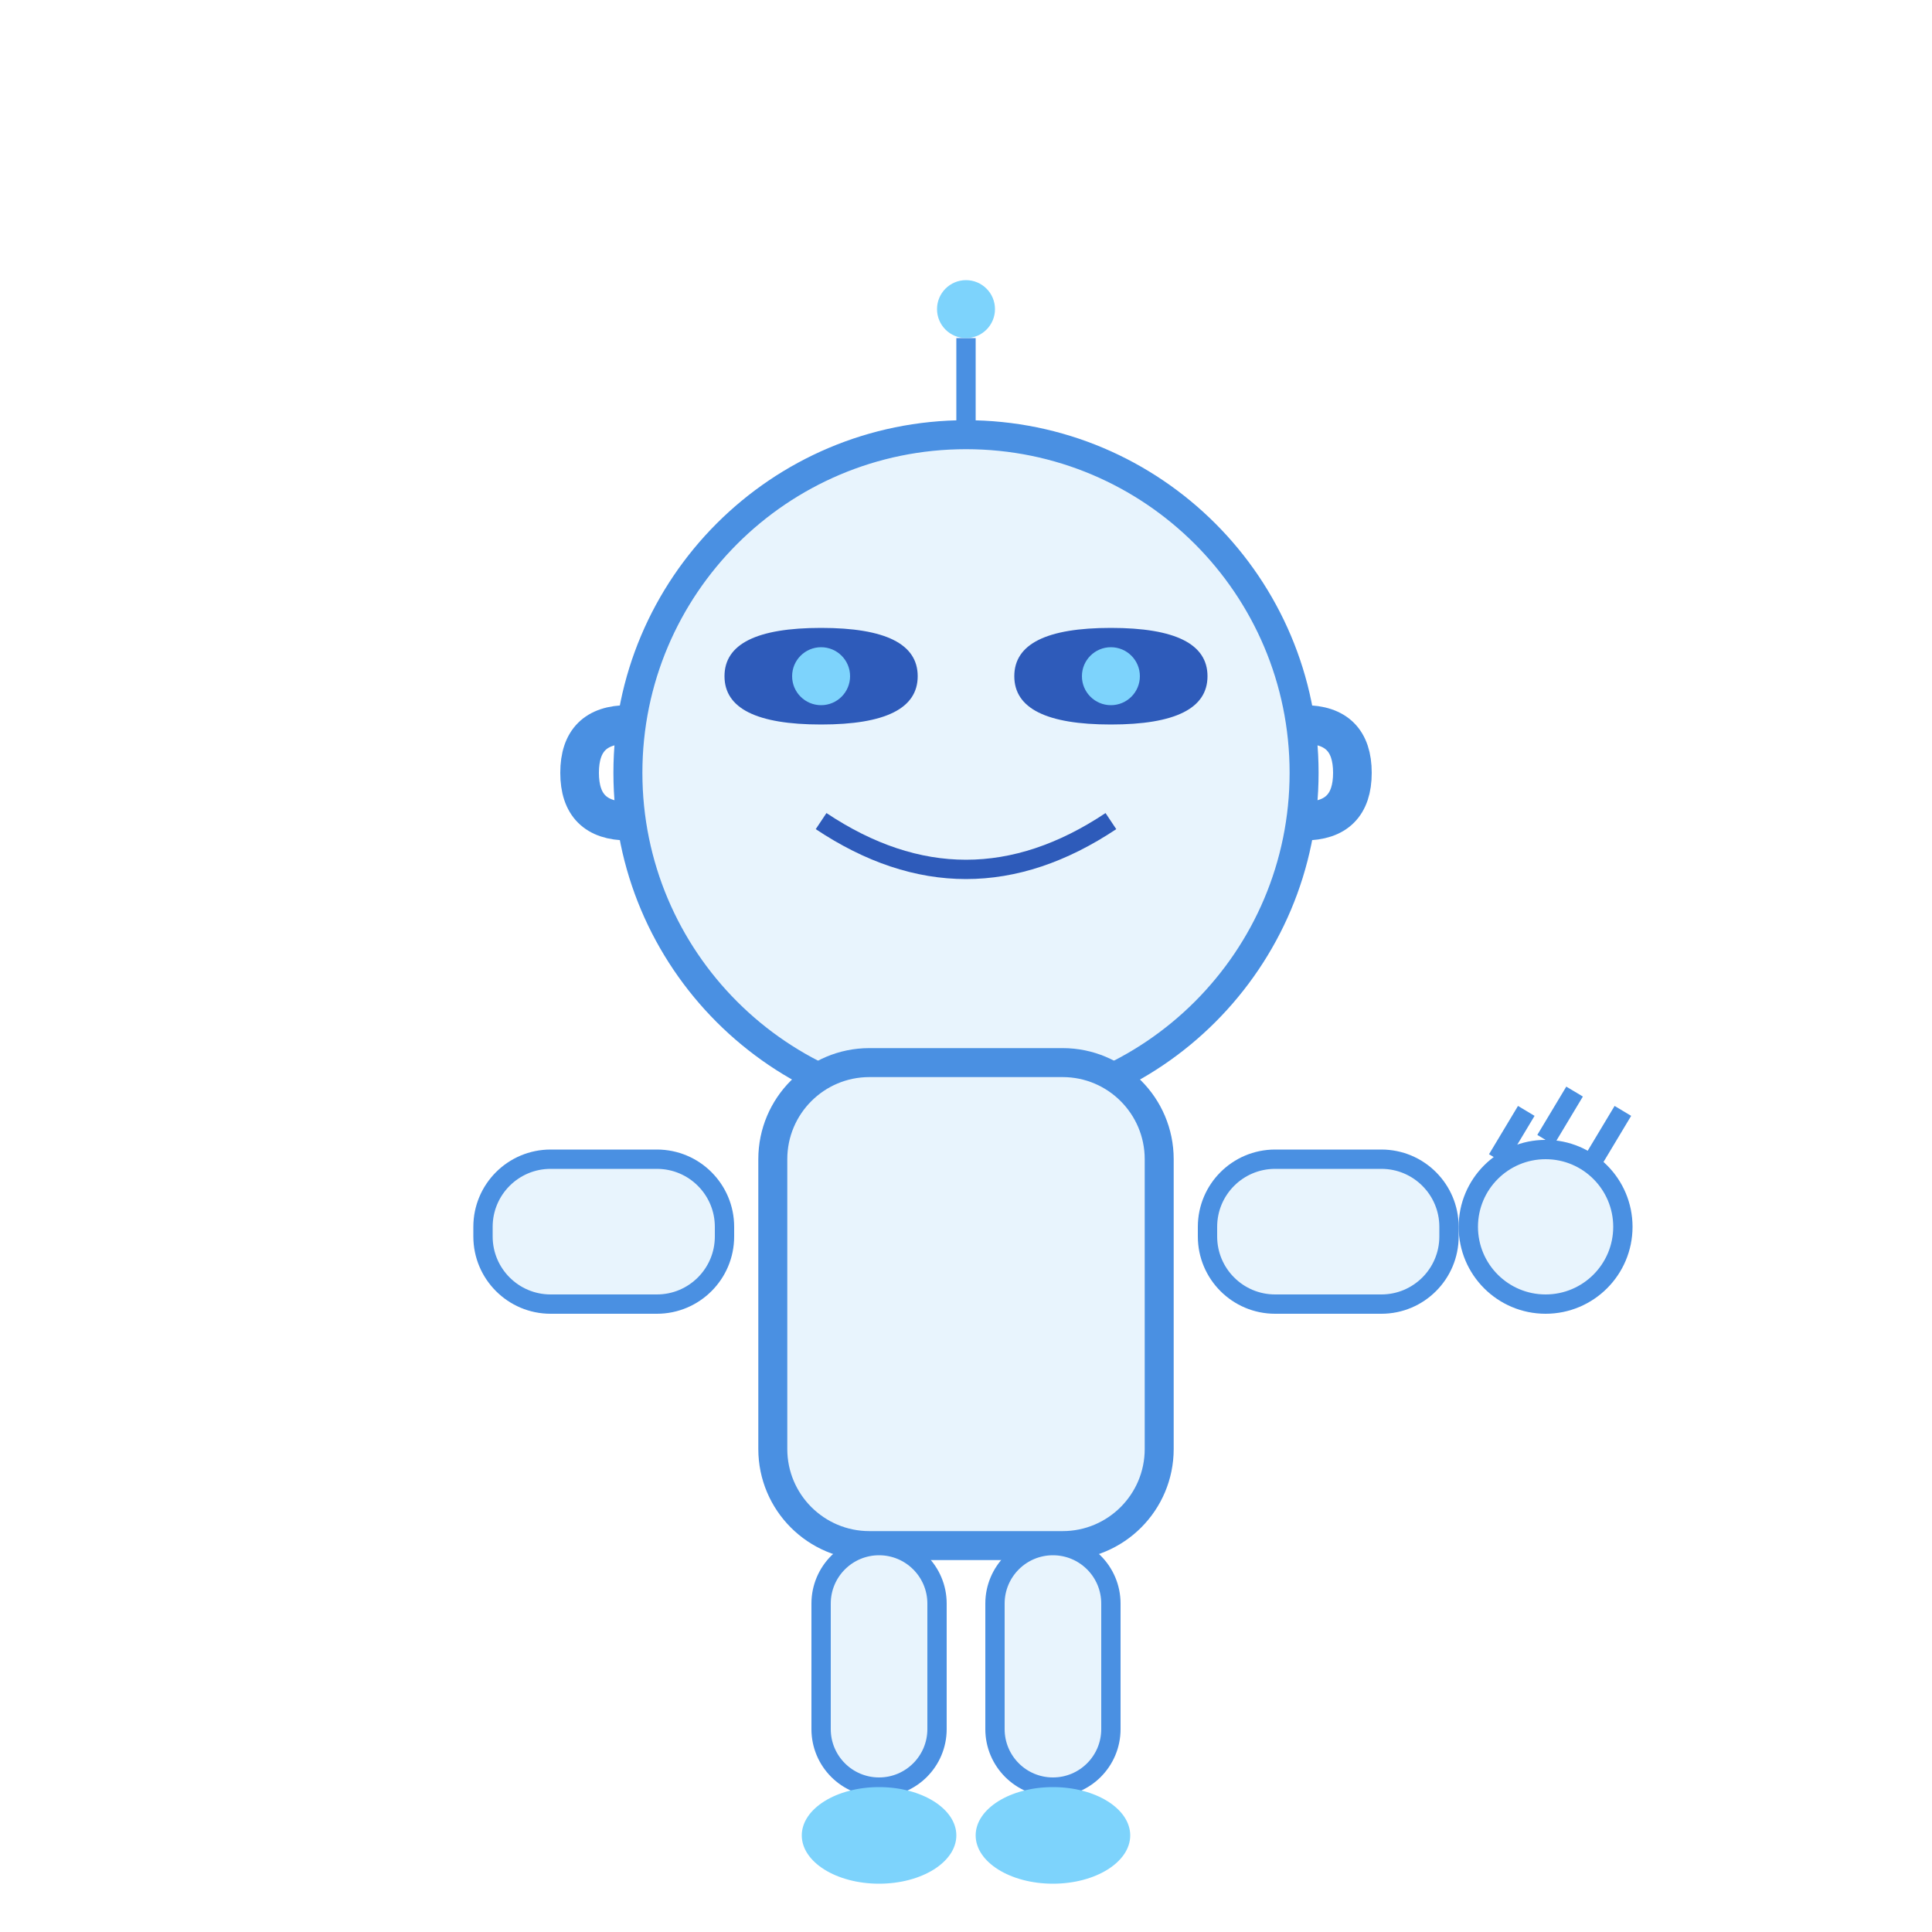
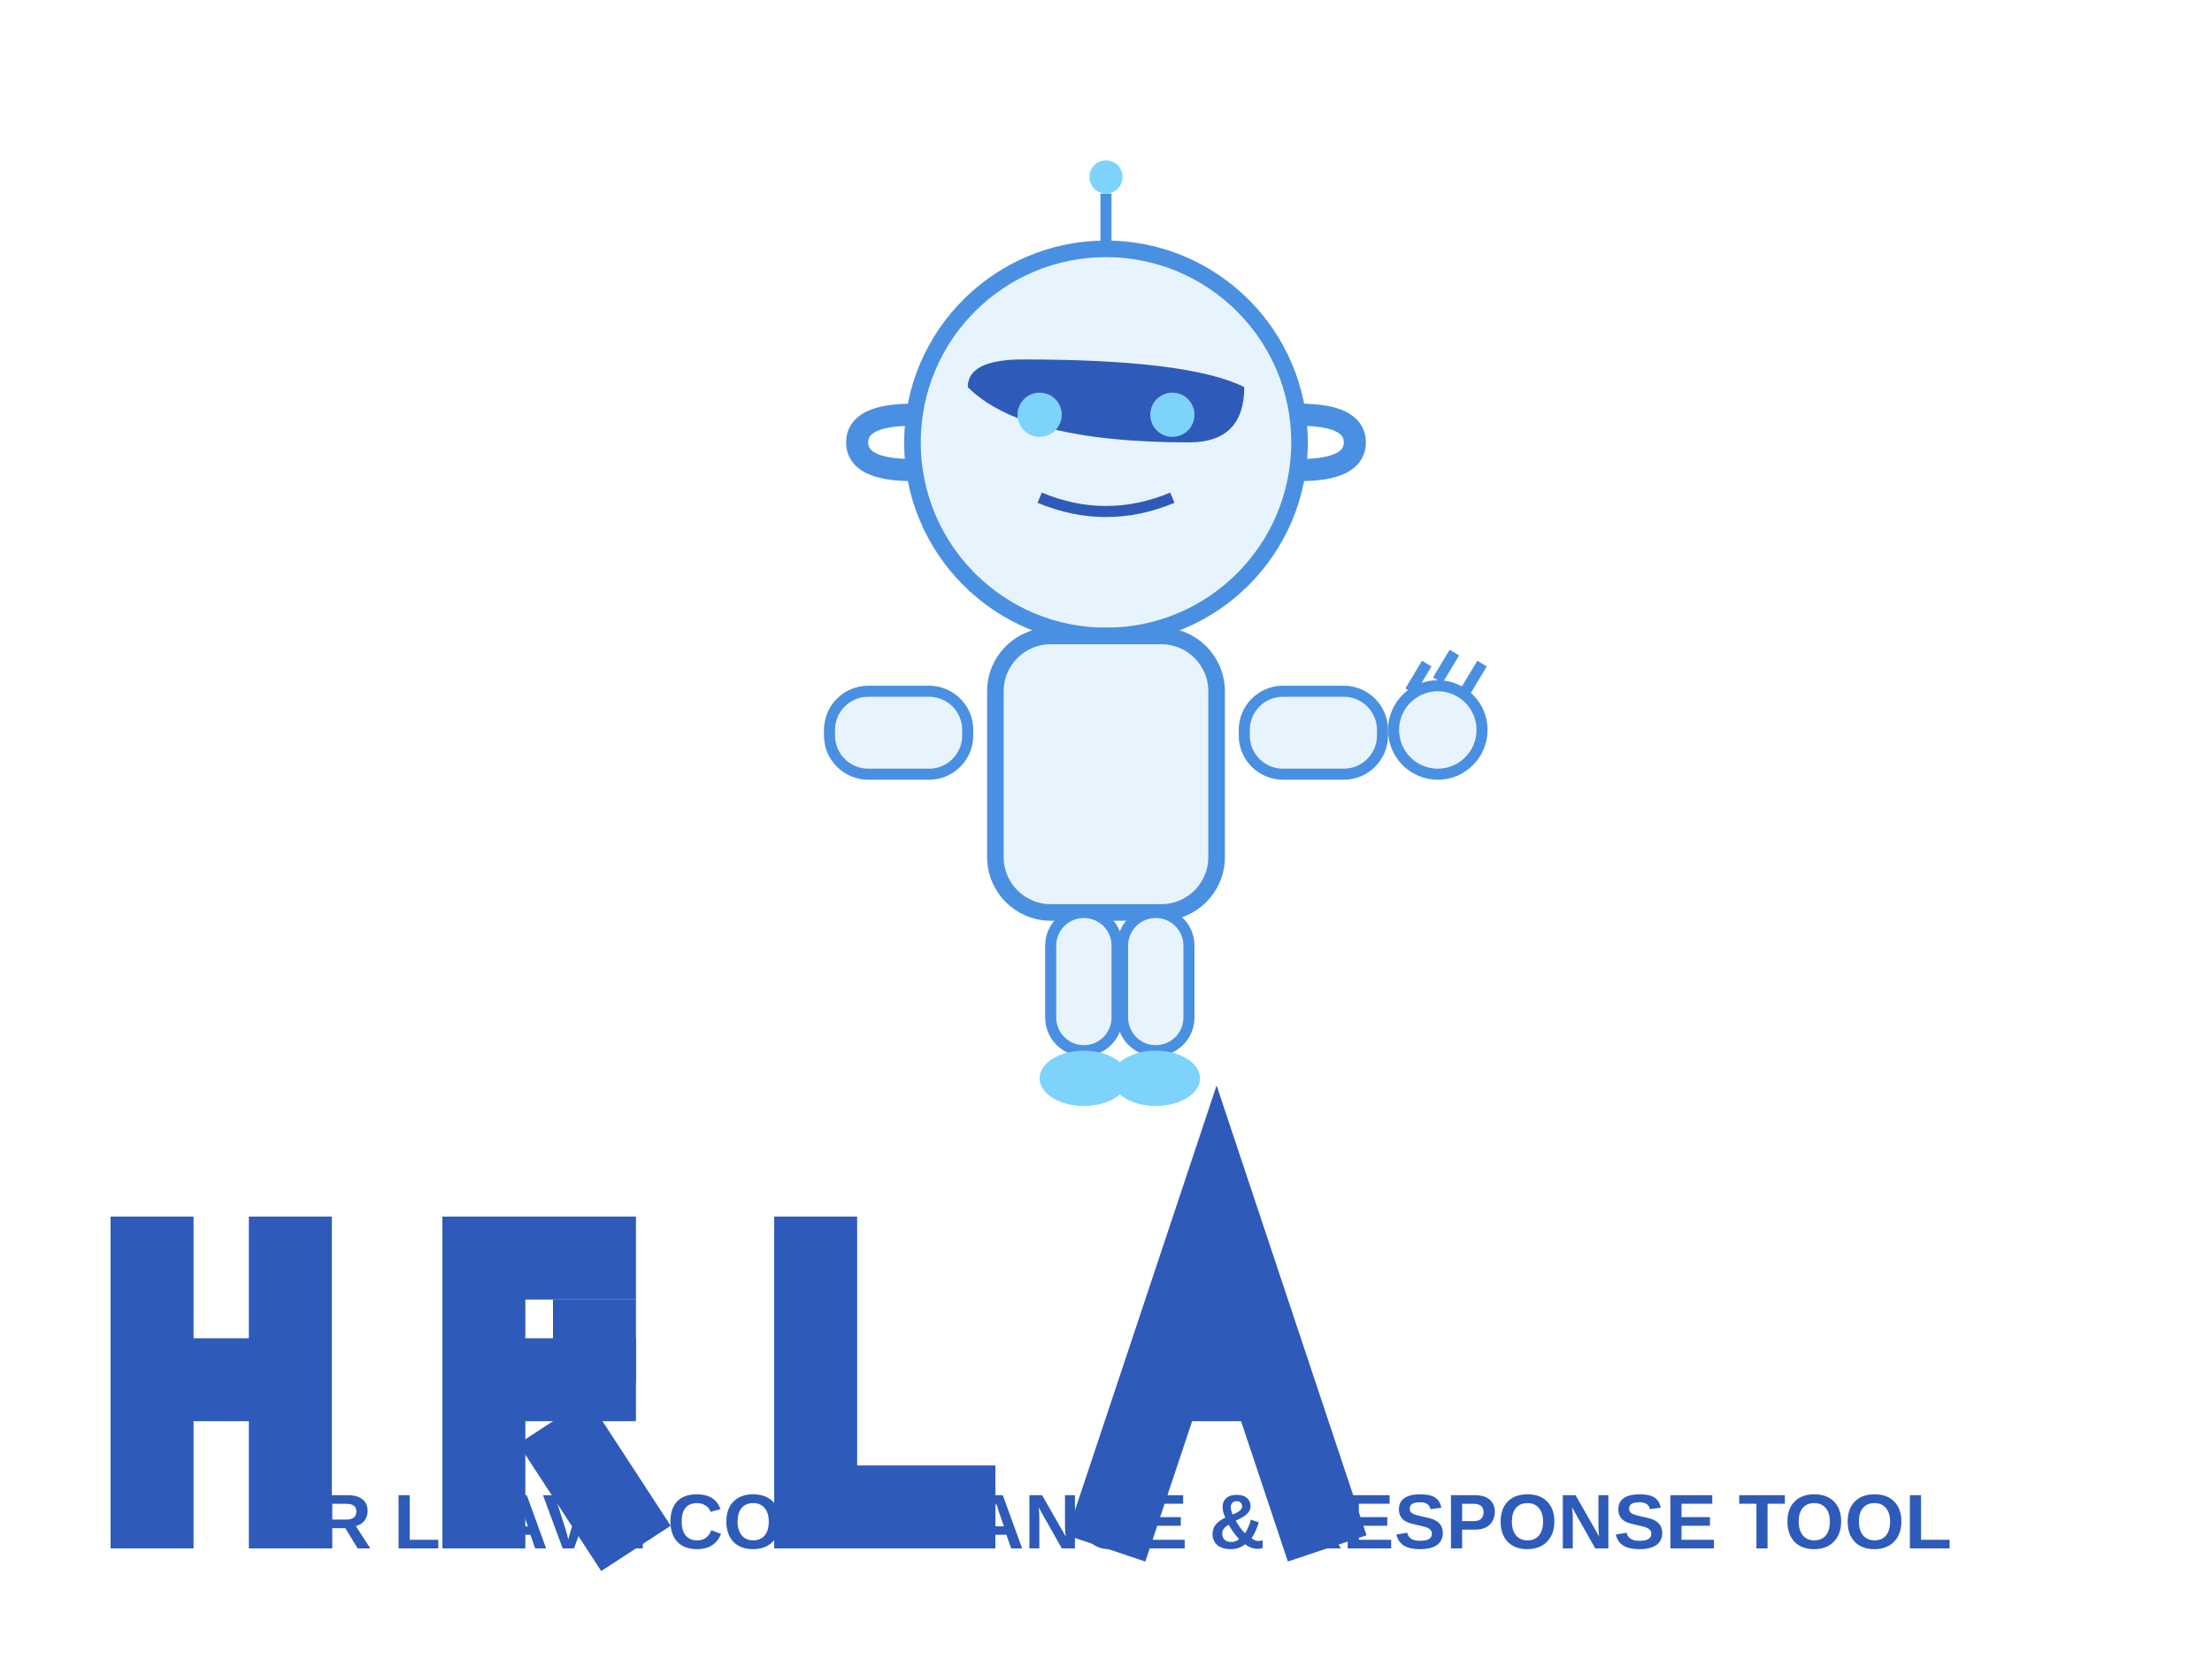
- <svg xmlns="http://www.w3.org/2000/svg" width="200" height="200" viewBox="0 0 200 200">
-   <circle cx="100" cy="80" r="35" fill="#E8F4FD" stroke="#4A90E2" stroke-width="3" />
-   <path d="M75 70 Q75 65 85 65 Q95 65 95 70 Q95 75 85 75 Q75 75 75 70 Z" fill="#2E5BBA" />
-   <path d="M105 70 Q105 65 115 65 Q125 65 125 70 Q125 75 115 75 Q105 75 105 70 Z" fill="#2E5BBA" />
-   <circle cx="85" cy="70" r="3" fill="#7DD3FC" />
-   <circle cx="115" cy="70" r="3" fill="#7DD3FC" />
-   <path d="M85 85 Q100 95 115 85" stroke="#2E5BBA" stroke-width="2" fill="none" />
-   <line x1="100" y1="45" x2="100" y2="35" stroke="#4A90E2" stroke-width="2" />
-   <circle cx="100" cy="32" r="3" fill="#7DD3FC" />
-   <path d="M65 75 Q60 75 60 80 Q60 85 65 85" stroke="#4A90E2" stroke-width="4" fill="none" />
-   <path d="M135 75 Q140 75 140 80 Q140 85 135 85" stroke="#4A90E2" stroke-width="4" fill="none" />
-   <rect x="80" y="110" width="40" height="50" rx="10" fill="#E8F4FD" stroke="#4A90E2" stroke-width="3" />
-   <rect x="50" y="120" width="25" height="15" rx="7" fill="#E8F4FD" stroke="#4A90E2" stroke-width="2" />
-   <rect x="125" y="120" width="25" height="15" rx="7" fill="#E8F4FD" stroke="#4A90E2" stroke-width="2" />
-   <circle cx="160" cy="127" r="8" fill="#E8F4FD" stroke="#4A90E2" stroke-width="2" />
-   <path d="M155 120 L158 115 M160 118 L163 113 M165 120 L168 115" stroke="#4A90E2" stroke-width="2" />
-   <rect x="85" y="160" width="12" height="25" rx="6" fill="#E8F4FD" stroke="#4A90E2" stroke-width="2" />
-   <rect x="103" y="160" width="12" height="25" rx="6" fill="#E8F4FD" stroke="#4A90E2" stroke-width="2" />
-   <ellipse cx="91" cy="190" rx="8" ry="5" fill="#7DD3FC" />
-   <ellipse cx="109" cy="190" rx="8" ry="5" fill="#7DD3FC" />
+ <svg xmlns="http://www.w3.org/2000/svg" width="400" height="300" viewBox="0 0 400 300">
+   <g transform="translate(200, 120)">
+     <circle cx="0" cy="-40" r="35" fill="#E8F4FD" stroke="#4A90E2" stroke-width="3" />
+     <path d="M-25 -50 Q-25 -55 -15 -55 Q15 -55 25 -50 Q25 -40 15 -40 Q-15 -40 -25 -50 Z" fill="#2E5BBA" />
+     <circle cx="-12" cy="-45" r="4" fill="#7DD3FC" />
+     <circle cx="12" cy="-45" r="4" fill="#7DD3FC" />
+     <path d="M-12 -30 Q0 -25 12 -30" stroke="#2E5BBA" stroke-width="2" fill="none" />
+     <line x1="0" y1="-75" x2="0" y2="-85" stroke="#4A90E2" stroke-width="2" />
+     <circle cx="0" cy="-88" r="3" fill="#7DD3FC" />
+     <path d="M-35 -45 Q-45 -45 -45 -40 Q-45 -35 -35 -35" stroke="#4A90E2" stroke-width="4" fill="none" />
+     <path d="M35 -45 Q45 -45 45 -40 Q45 -35 35 -35" stroke="#4A90E2" stroke-width="4" fill="none" />
+     <rect x="-20" y="-5" width="40" height="50" rx="10" fill="#E8F4FD" stroke="#4A90E2" stroke-width="3" />
+     <rect x="-50" y="5" width="25" height="15" rx="7" fill="#E8F4FD" stroke="#4A90E2" stroke-width="2" />
+     <rect x="25" y="5" width="25" height="15" rx="7" fill="#E8F4FD" stroke="#4A90E2" stroke-width="2" />
+     <circle cx="60" cy="12" r="8" fill="#E8F4FD" stroke="#4A90E2" stroke-width="2" />
+     <path d="M55 5 L58 0 M60 3 L63 -2 M65 5 L68 0" stroke="#4A90E2" stroke-width="2" />
+     <rect x="-10" y="45" width="12" height="25" rx="6" fill="#E8F4FD" stroke="#4A90E2" stroke-width="2" />
+     <rect x="3" y="45" width="12" height="25" rx="6" fill="#E8F4FD" stroke="#4A90E2" stroke-width="2" />
+     <ellipse cx="-4" cy="75" rx="8" ry="5" fill="#7DD3FC" />
+     <ellipse cx="9" cy="75" rx="8" ry="5" fill="#7DD3FC" />
+   </g>
+   <g transform="translate(0, 220)">
+     <rect x="20" y="0" width="15" height="60" fill="#2E5BBA" />
+     <rect x="20" y="22" width="40" height="15" fill="#2E5BBA" />
+     <rect x="45" y="0" width="15" height="60" fill="#2E5BBA" />
+     <rect x="80" y="0" width="15" height="60" fill="#2E5BBA" />
+     <rect x="80" y="0" width="35" height="15" fill="#2E5BBA" />
+     <rect x="100" y="15" width="15" height="15" fill="#2E5BBA" />
+     <rect x="80" y="22" width="35" height="15" fill="#2E5BBA" />
+     <path d="M100 37 L115 60" stroke="#2E5BBA" stroke-width="15" />
+     <rect x="140" y="0" width="15" height="60" fill="#2E5BBA" />
+     <rect x="140" y="45" width="40" height="15" fill="#2E5BBA" />
+     <path d="M200 60 L220 0 L240 60" stroke="#2E5BBA" stroke-width="15" fill="none" />
+     <rect x="210" y="22" width="20" height="15" fill="#2E5BBA" />
+   </g>
+   <text x="200" y="280" text-anchor="middle" font-family="Arial, sans-serif" font-size="14" font-weight="bold" fill="#2E5BBA">
+     HR LEAVE COMPLIANCE &amp; RESPONSE TOOL
+   </text>
</svg>
